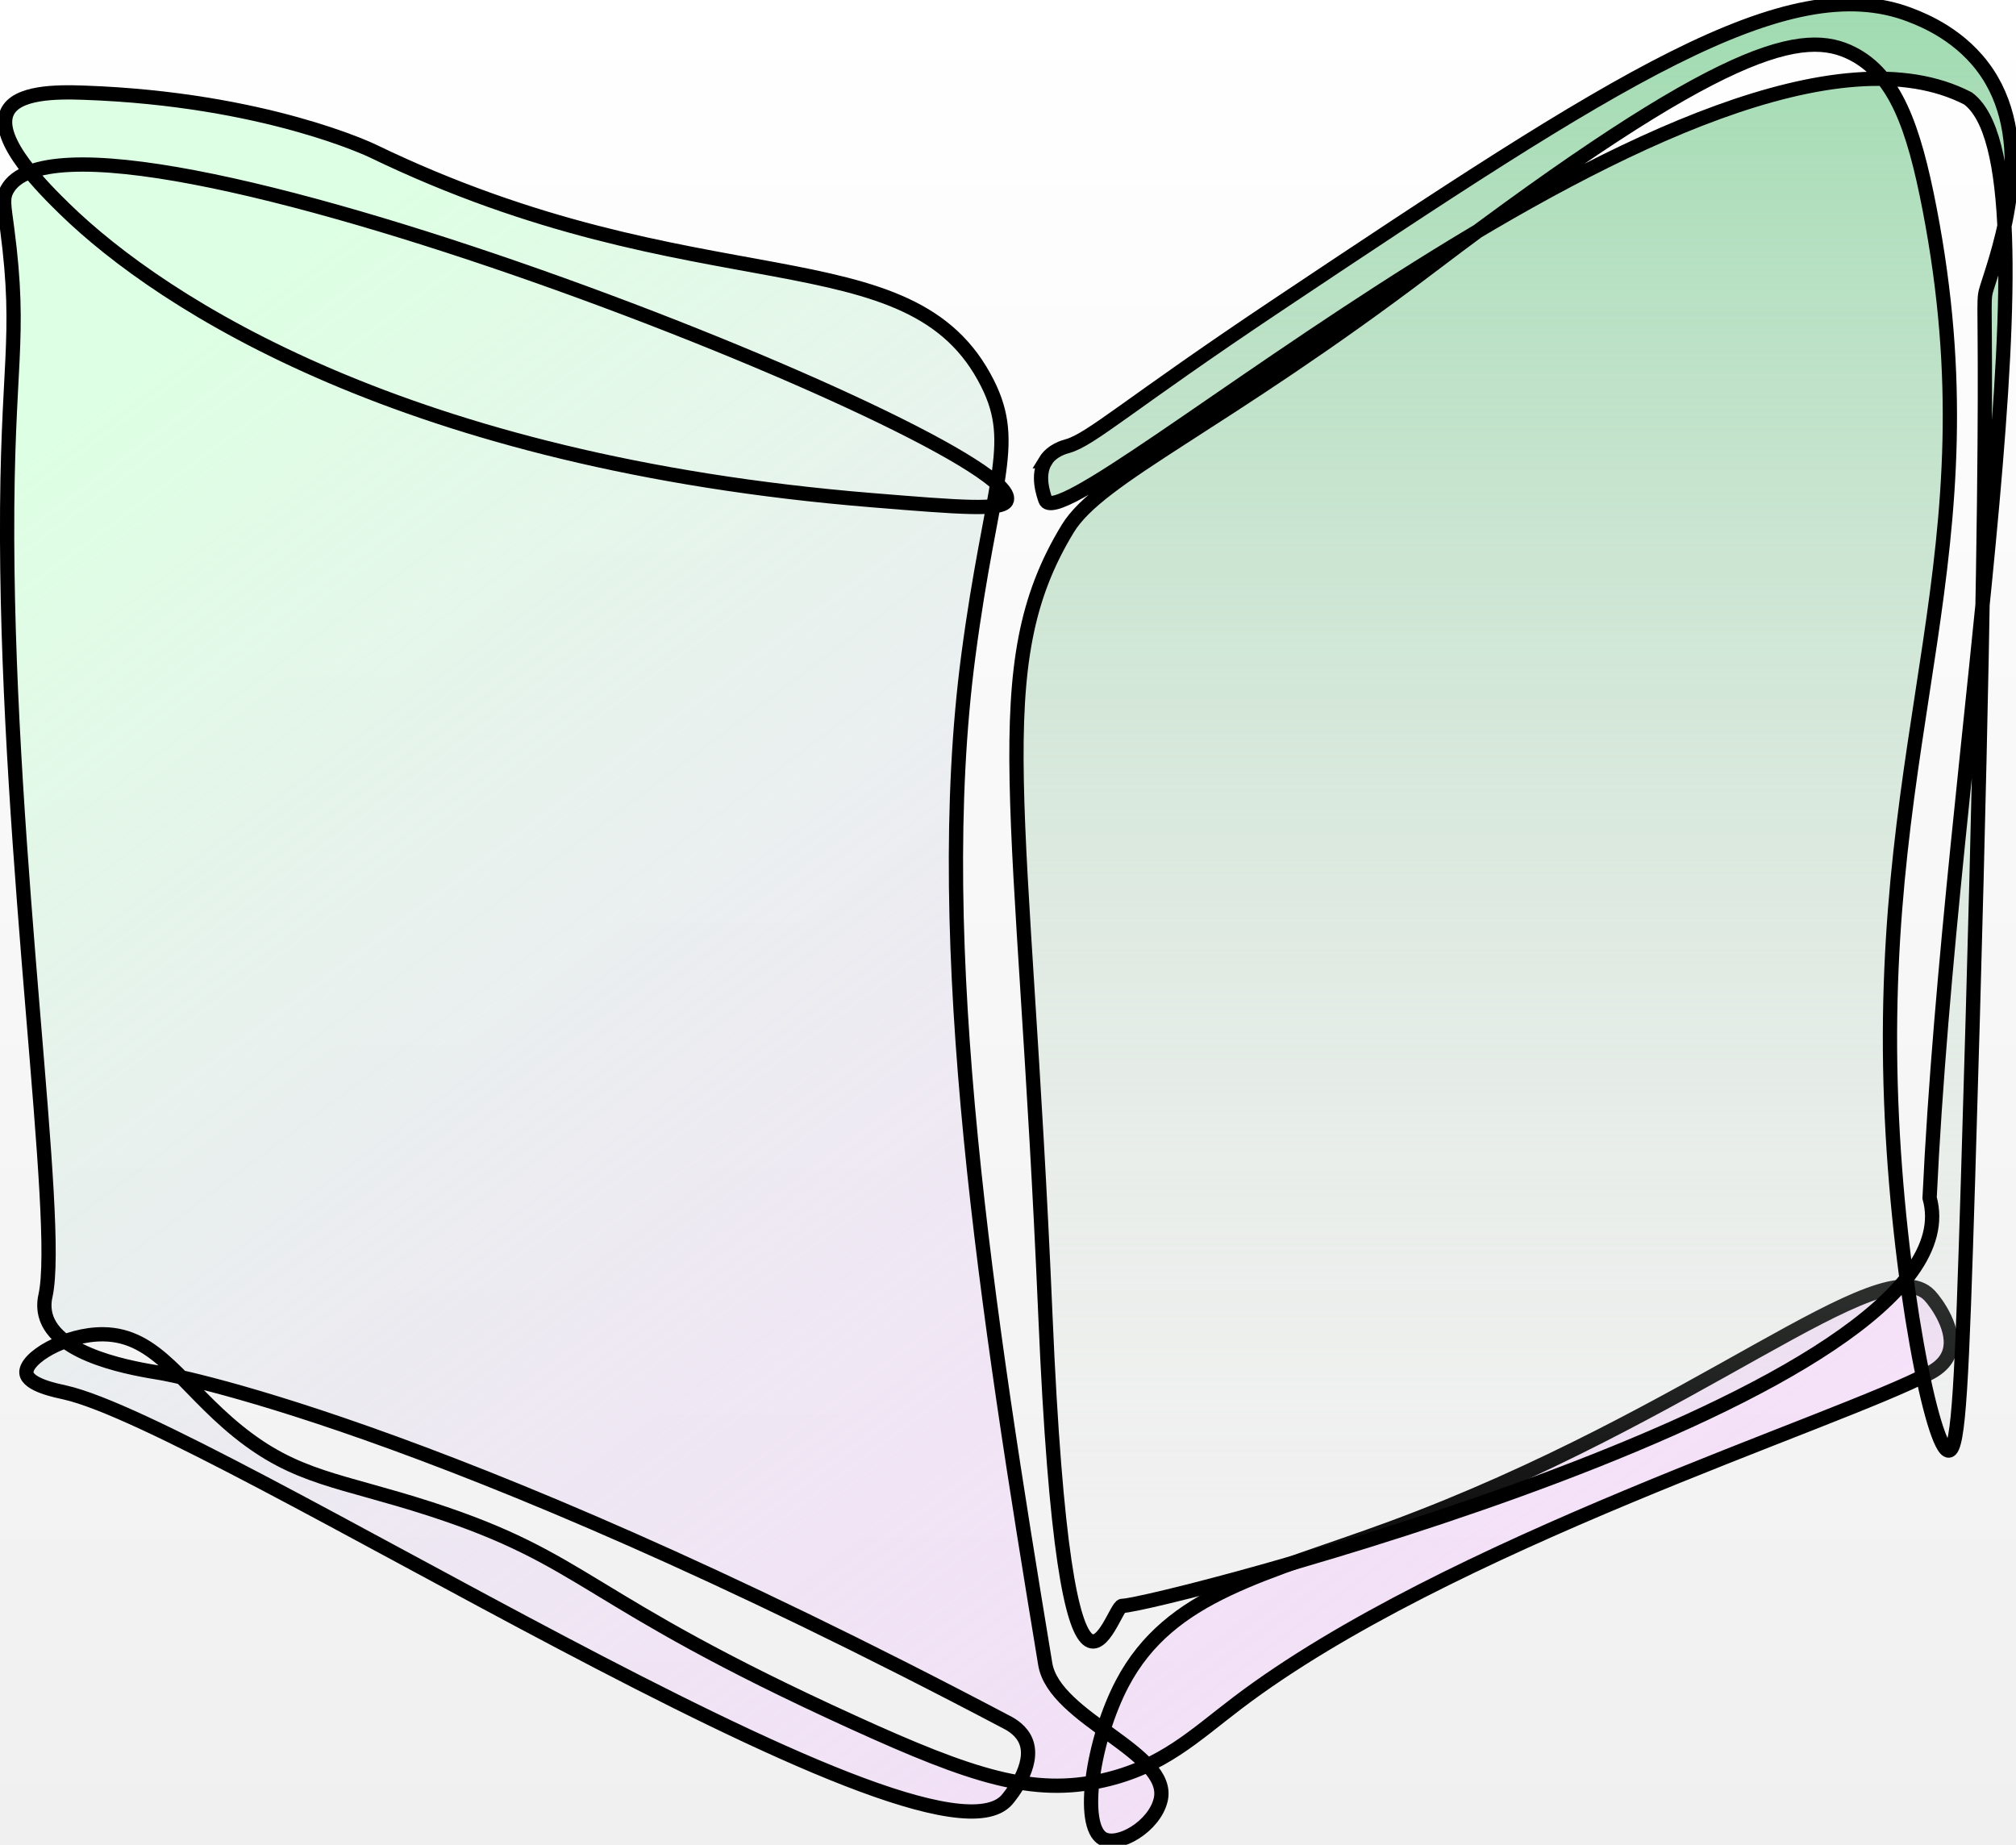
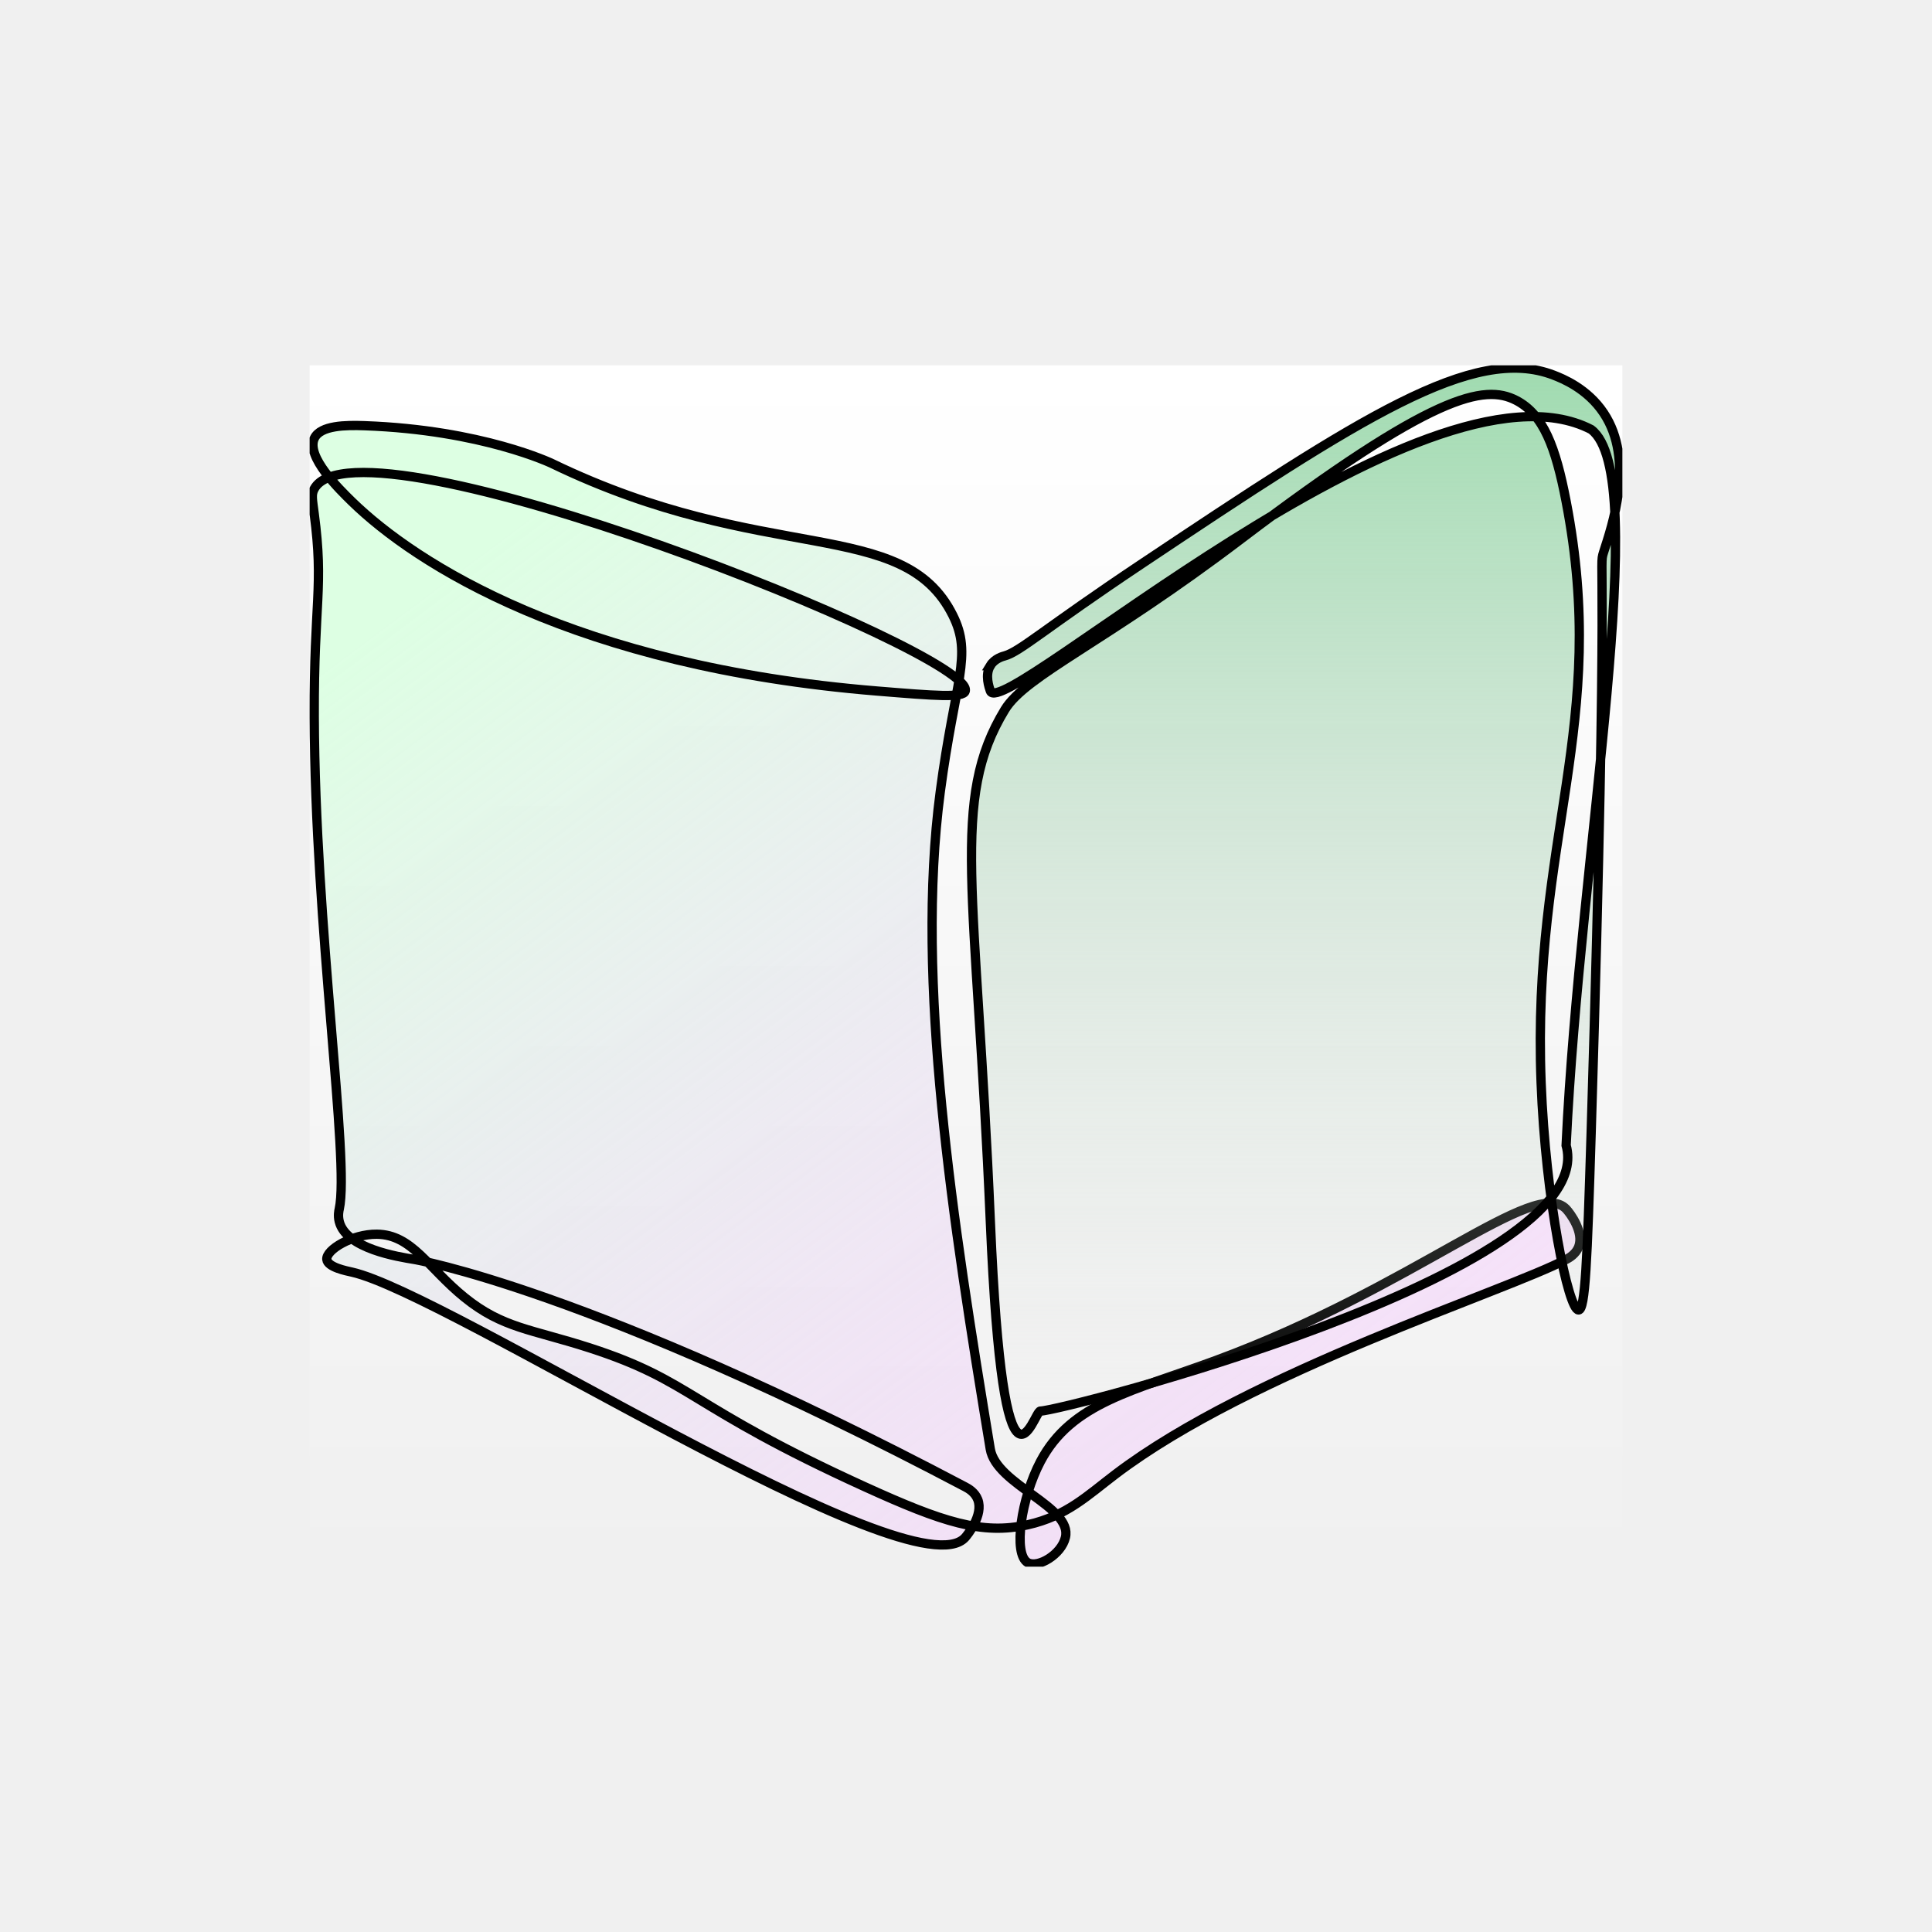
- <svg xmlns="http://www.w3.org/2000/svg" width="106" height="97" viewBox="0 0 106 97" fill="none">
-   <g id="Layer_1" clip-path="url(#clip0_630_1269)">
-     <rect width="106" height="97" fill="url(#paint0_linear_630_1269)" />
-     <path id="Vector" d="M52.939 26.289C53.791 23.248 3.953 3.418 0.374 9.971C0.123 10.425 0.216 10.796 0.374 12.01C1.156 17.95 0.345 19.052 0.374 28.334C0.432 45.377 3.247 64.175 2.394 68.118C2.365 68.242 2.272 68.654 2.394 69.138C2.949 71.33 7.183 71.984 8.461 72.196C8.461 72.196 22.587 74.547 52.939 90.559C53.202 90.694 53.727 91.001 53.949 91.578C54.434 92.834 53.108 94.442 52.939 94.637C48.729 99.393 11.182 74.954 3.41 73.216C2.99 73.121 1.46 72.827 1.39 72.196C1.302 71.418 3.445 70.133 5.431 70.157C8.269 70.186 9.553 72.868 12.508 75.26C15.591 77.753 17.874 77.806 22.616 79.338C30.966 82.043 30.522 84.035 44.852 90.559C51.111 93.411 54.311 94.448 57.99 93.617C61.137 92.91 62.813 91.248 65.067 89.539C76.016 81.218 96.605 74.765 101.457 72.196C101.685 72.078 102.24 71.772 102.468 71.177C102.923 69.992 101.79 68.466 101.457 68.118C98.946 65.49 89.3 74.406 73.154 80.358C66.527 82.804 61.517 83.746 59.006 88.52C57.47 91.443 56.764 95.998 57.996 96.682C58.807 97.13 60.694 96.034 61.026 94.643C61.628 92.162 55.438 90.388 54.959 87.5C51.929 69.138 48.892 49.755 50.919 34.451C52.116 25.399 53.552 23.407 51.929 20.172C47.906 12.128 36.823 16.265 19.585 7.932C19.585 7.932 13.95 5.209 4.421 4.874C2.949 4.821 0.876 4.832 0.38 5.893C-0.315 7.366 2.412 10.018 3.41 10.996C8.549 16 21.384 24.303 45.862 26.301C50.475 26.678 52.781 26.866 52.939 26.301V26.289Z" fill="url(#paint1_linear_630_1269)" stroke="black" stroke-width="0.75" stroke-miterlimit="10" />
-     <path id="Vector_2" d="M54.959 24.25C55.309 23.673 55.981 23.496 56.139 23.455C57.388 23.095 59.315 21.286 67.087 16.094C84.915 4.19 93.96 -1.715 100.447 0.79C101.165 1.067 103.168 1.868 104.488 3.848C107.039 7.673 105.136 13.036 104.488 15.069C104.038 16.483 104.943 13.92 103.478 61.995C103.156 72.426 103.005 76.245 102.467 76.274C101.638 76.321 99.793 67.317 99.437 57.911C98.683 38.181 104.949 29.065 101.457 10.985C100.61 6.595 99.629 3.966 97.416 2.823C94.859 1.509 90.748 2.228 75.18 14.043C64.179 22.394 57.826 25.025 56.139 27.8C51.707 35.09 53.815 42.165 54.965 69.132C56.034 94.23 58.457 84.418 59.006 84.436C60.541 84.483 104.318 73.262 101.457 62.984C102.583 39.02 108.444 8.892 103.478 5.177C89.99 -1.81 55.861 28.949 54.965 26.289C54.872 26.006 54.504 25.005 54.965 24.25H54.959Z" fill="url(#paint2_linear_630_1269)" stroke="black" stroke-width="0.75" stroke-miterlimit="10" />
+ <svg xmlns="http://www.w3.org/2000/svg" width="156" height="156" viewBox="0 0 156 156" fill="none">
+   <g clip-path="url(#clip0_630_1543)">
+     <rect width="106" height="97" transform="translate(25 29.5)" fill="url(#paint0_linear_630_1543)" />
+     <path d="M77.939 55.789C78.791 52.748 28.953 32.918 25.374 39.471C25.123 39.925 25.216 40.296 25.374 41.51C26.156 47.45 25.345 48.552 25.374 57.834C25.432 74.877 28.247 93.675 27.394 97.618C27.365 97.742 27.272 98.154 27.394 98.638C27.949 100.83 32.183 101.484 33.461 101.696C33.461 101.696 47.587 104.047 77.939 120.059C78.202 120.194 78.727 120.501 78.949 121.078C79.434 122.334 78.108 123.942 77.939 124.137C73.729 128.893 36.182 104.454 28.41 102.716C27.99 102.621 26.46 102.327 26.39 101.696C26.302 100.918 28.445 99.633 30.431 99.657C33.269 99.686 34.553 102.368 37.508 104.76C40.591 107.253 42.874 107.306 47.616 108.838C55.966 111.543 55.522 113.535 69.852 120.059C76.111 122.911 79.311 123.948 82.99 123.117C86.137 122.41 87.813 120.748 90.067 119.039C101.016 110.718 121.605 104.265 126.457 101.696C126.685 101.578 127.24 101.272 127.468 100.677C127.923 99.492 126.79 97.966 126.457 97.618C123.946 94.99 114.3 103.906 98.154 109.858C91.527 112.304 86.517 113.246 84.006 118.02C82.47 120.943 81.764 125.498 82.996 126.182C83.807 126.63 85.694 125.534 86.026 124.143C86.628 121.662 80.438 119.888 79.959 117C76.929 98.638 73.892 79.255 75.919 63.951C77.116 54.899 78.552 52.907 76.929 49.672C72.906 41.628 61.823 45.765 44.585 37.432C44.585 37.432 38.95 34.709 29.421 34.373C27.949 34.321 25.876 34.332 25.38 35.393C24.685 36.866 27.412 39.518 28.41 40.496C33.549 45.5 46.384 53.803 70.862 55.801C75.475 56.178 77.781 56.367 77.939 55.801V55.789Z" fill="url(#paint1_linear_630_1543)" stroke="black" stroke-width="0.75" stroke-miterlimit="10" />
+     <path d="M79.959 53.75C80.309 53.173 80.981 52.996 81.139 52.955C82.388 52.595 84.315 50.786 92.087 45.594C109.915 33.69 118.96 27.785 125.447 30.29C126.165 30.567 128.168 31.368 129.488 33.348C132.039 37.173 130.136 42.536 129.488 44.569C129.038 45.983 129.943 43.42 128.478 91.495C128.156 101.926 128.005 105.745 127.467 105.774C126.638 105.821 124.793 96.817 124.437 87.411C123.683 67.681 129.949 58.565 126.457 40.485C125.61 36.094 124.629 33.466 122.416 32.323C119.859 31.009 115.748 31.728 100.18 43.543C89.179 51.894 82.826 54.525 81.139 57.3C76.707 64.59 78.815 71.665 79.965 98.632C81.034 123.73 83.457 113.918 84.006 113.936C85.541 113.983 129.318 102.762 126.457 92.484C127.583 68.52 133.444 38.392 128.478 34.677C114.99 27.69 80.861 58.449 79.965 55.789C79.872 55.506 79.504 54.505 79.965 53.75H79.959Z" fill="url(#paint2_linear_630_1543)" stroke="black" stroke-width="0.75" stroke-miterlimit="10" />
  </g>
  <defs>
-     <linearGradient id="paint0_linear_630_1269" x1="53" y1="0" x2="53" y2="97" gradientUnits="userSpaceOnUse">
+     <linearGradient id="paint0_linear_630_1543" x1="53" y1="0" x2="53" y2="97" gradientUnits="userSpaceOnUse">
      <stop stop-color="white" />
      <stop offset="1" stop-color="white" stop-opacity="0" />
    </linearGradient>
-     <linearGradient id="paint1_linear_630_1269" x1="17.608" y1="12.132" x2="80.458" y2="96.232" gradientUnits="userSpaceOnUse">
+     <linearGradient id="paint1_linear_630_1543" x1="42.608" y1="41.632" x2="105.458" y2="125.732" gradientUnits="userSpaceOnUse">
      <stop stop-color="#DDFFE3" />
      <stop offset="1" stop-color="#F8CDFF" stop-opacity="0.49" />
    </linearGradient>
-     <linearGradient id="paint2_linear_630_1269" x1="79.826" y1="0.222" x2="79.826" y2="86.311" gradientUnits="userSpaceOnUse">
+     <linearGradient id="paint2_linear_630_1543" x1="104.826" y1="29.722" x2="104.826" y2="115.811" gradientUnits="userSpaceOnUse">
      <stop stop-color="#A0DBB0" />
      <stop offset="1" stop-color="#D9D9D9" stop-opacity="0" />
    </linearGradient>
-     <clipPath id="clip0_630_1269">
-       <rect width="106" height="97" fill="white" />
+     <clipPath id="clip0_630_1543">
+       <rect width="106" height="97" fill="white" transform="translate(25 29.5)" />
    </clipPath>
  </defs>
</svg>
